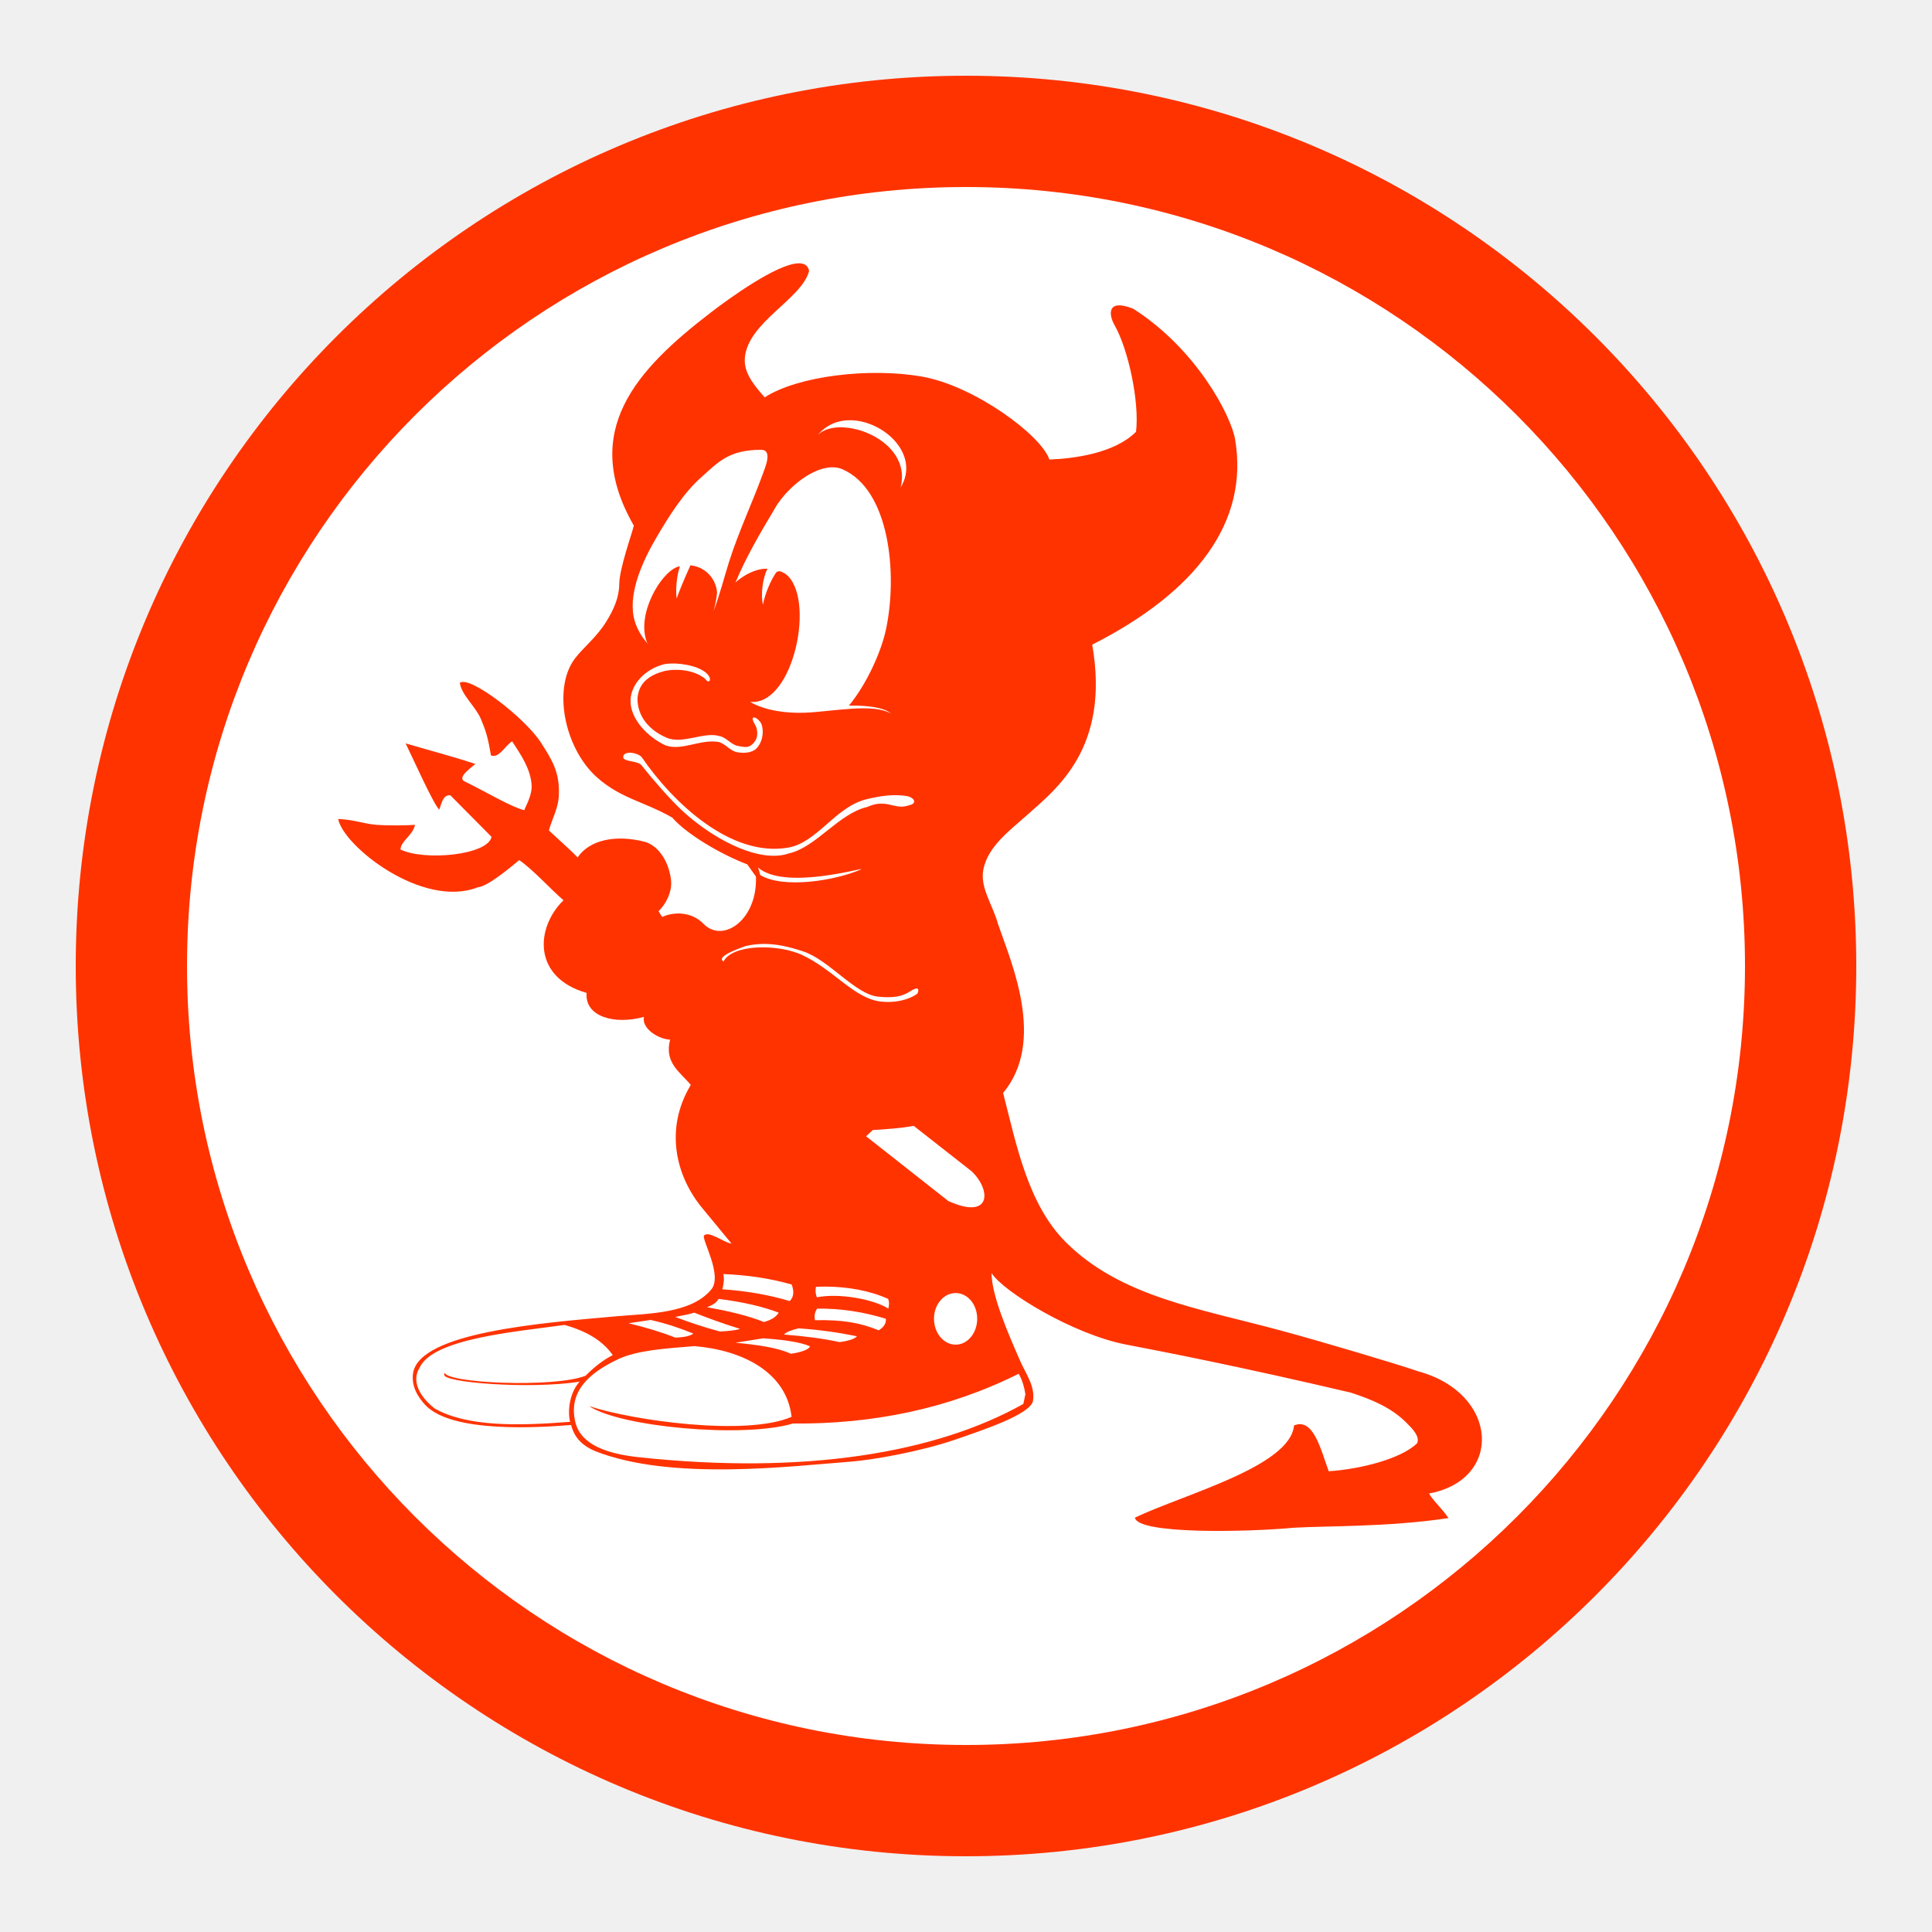
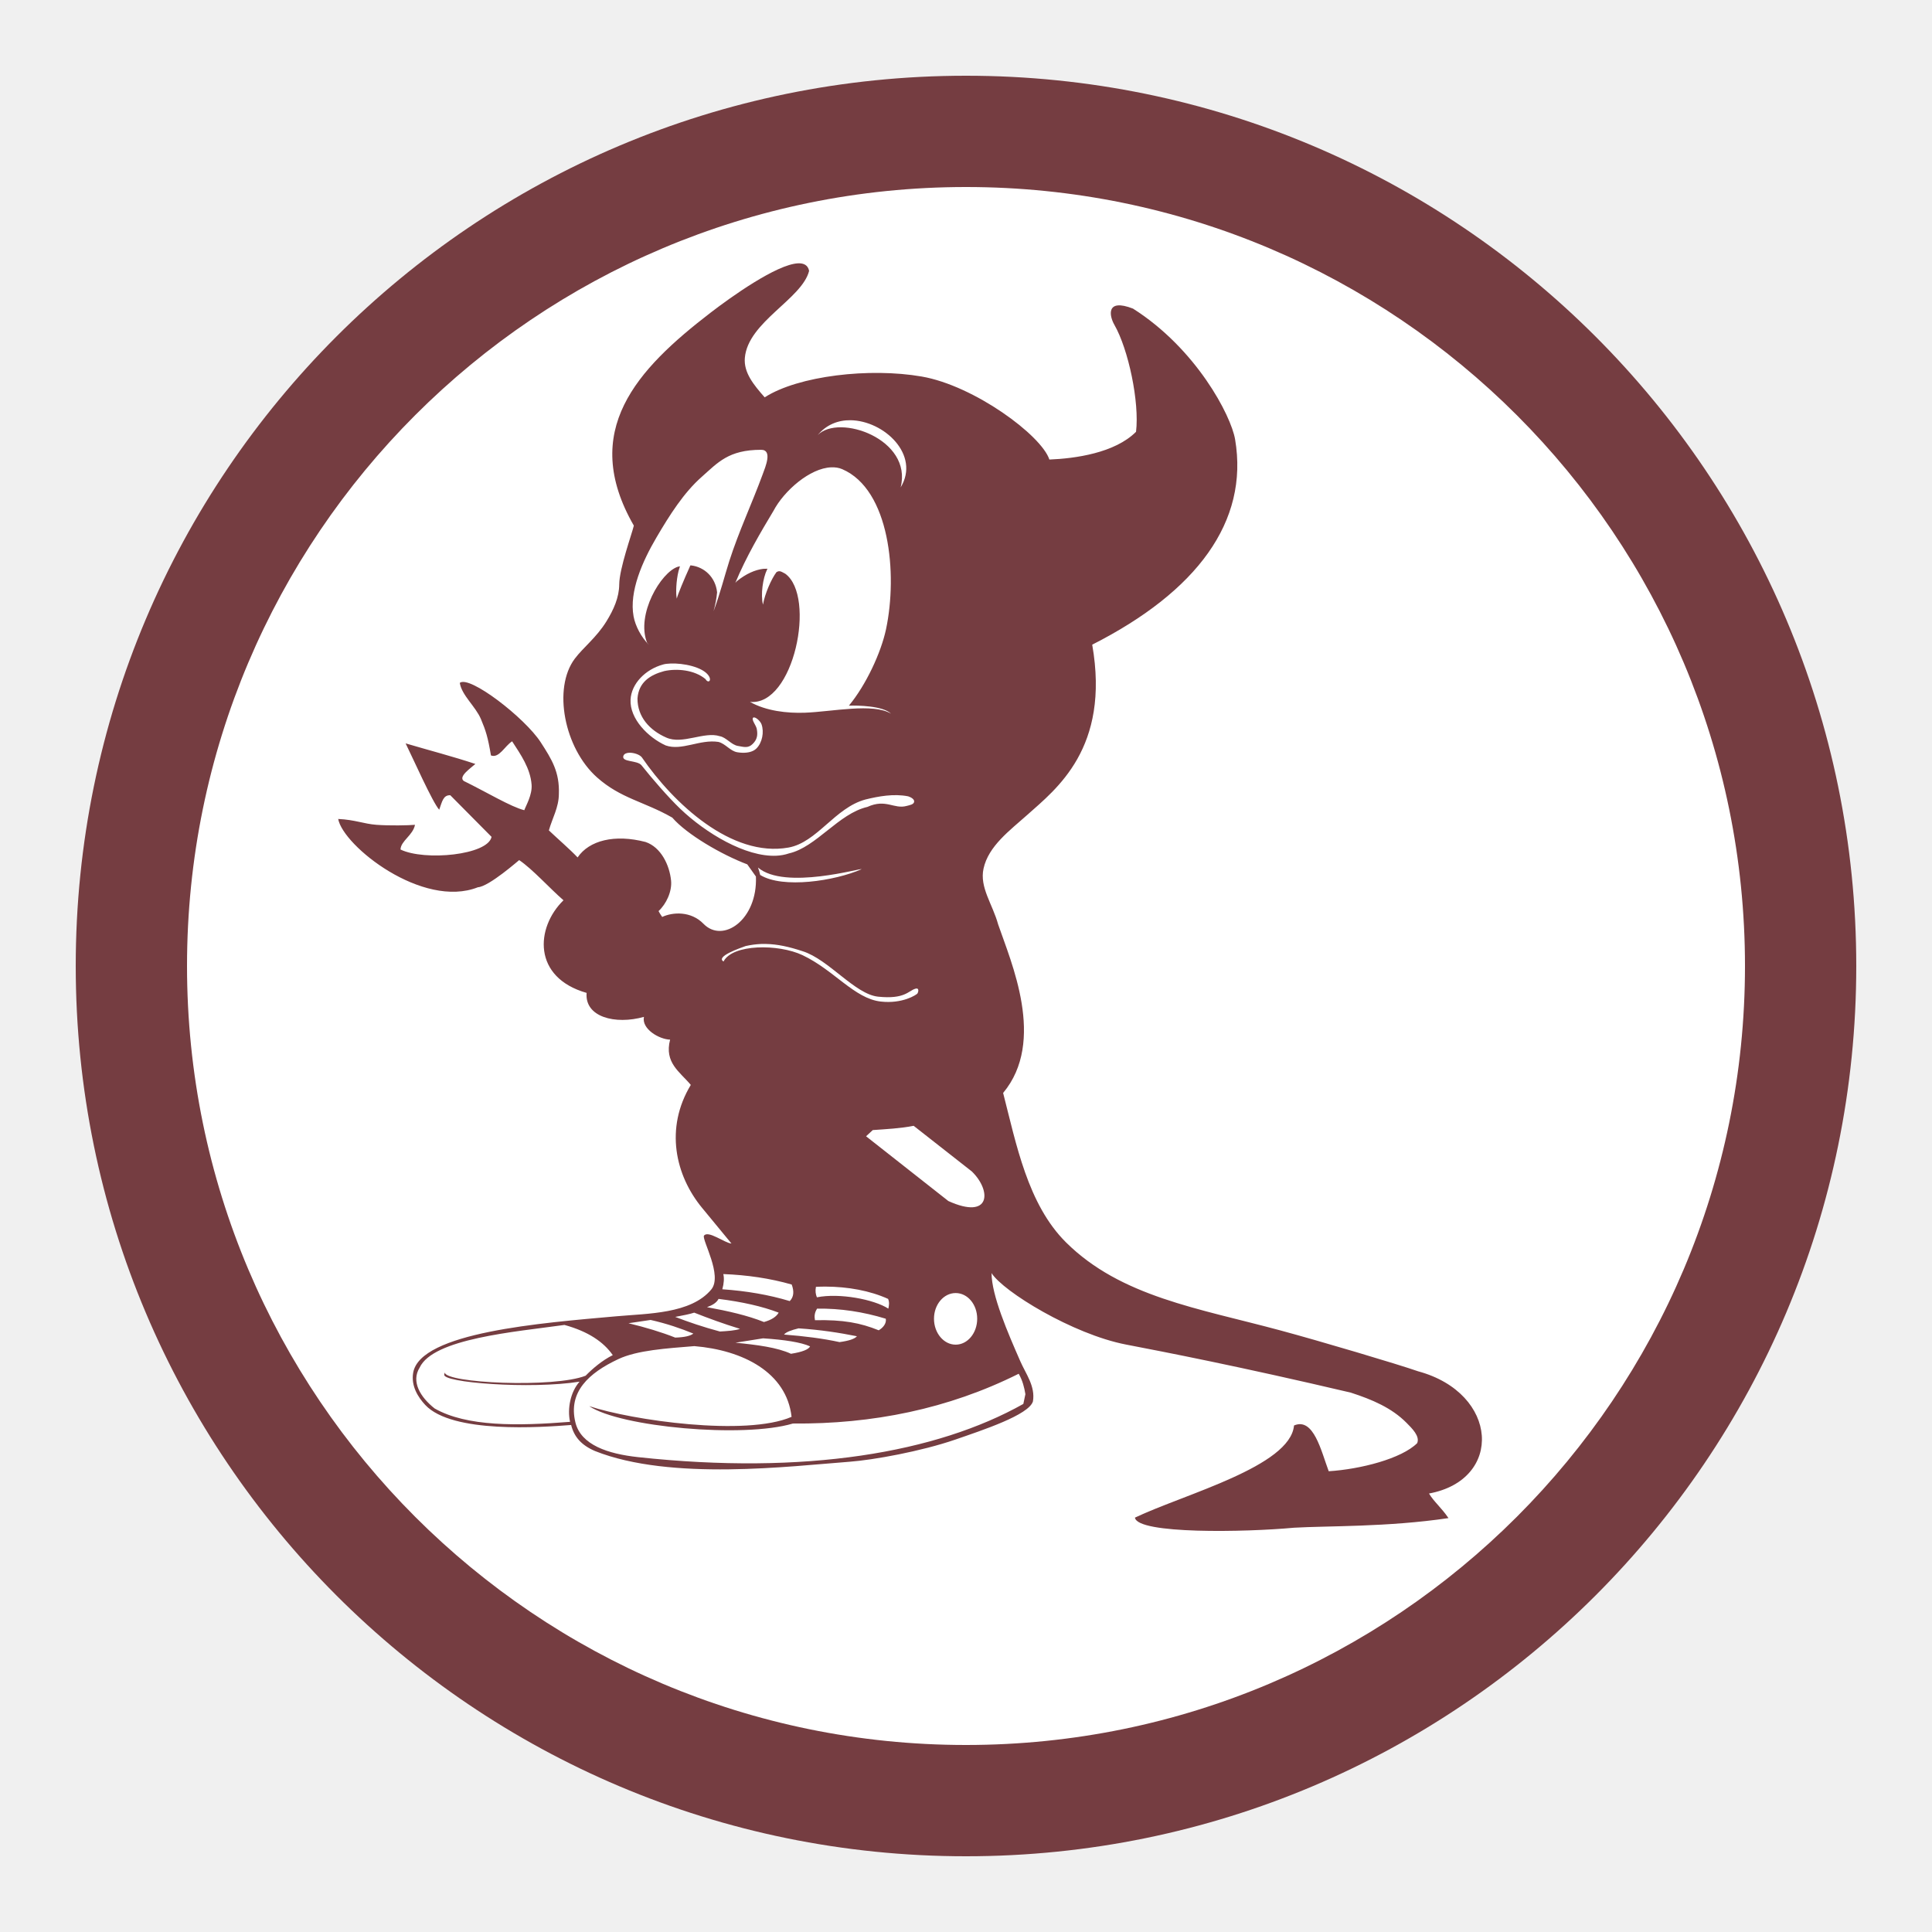
<svg xmlns="http://www.w3.org/2000/svg" id="bsd-generic" version="1.1" viewBox="0 0 128 128" height="128px" width="128px">
  <defs id="defs834" />
  <g id="layer1">
    <g id="g821" transform="matrix(0.2304,0,0,0.2304,62.33742,20.8513)">
-       <path d="m -733.623,72.268 c 0,203.805 -165.216,369.021 -369.021,369.021 -203.805,0 -369.021,-165.216 -369.021,-369.021 0,-203.805 165.216,-369.021 369.021,-369.021 203.805,0 369.021,165.216 369.021,369.021 z" id="path4942" style="fill:#ff3300;fill-opacity:1;fill-rule:nonzero;stroke:none" transform="matrix(0.6937268,0,0,0.6937268,772.1502,137.1431)" />
+       <path d="m -733.623,72.268 c 0,203.805 -165.216,369.021 -369.021,369.021 -203.805,0 -369.021,-165.216 -369.021,-369.021 0,-203.805 165.216,-369.021 369.021,-369.021 203.805,0 369.021,165.216 369.021,369.021 z" id="path4942" style="fill:#753d41;fill-opacity:1;fill-rule:nonzero;stroke:none" transform="matrix(0.6937268,0,0,0.6937268,772.1502,137.1431)" />
      <path d="m 7.216,-36.723 c -123.712,0 -224,100.288 -224,224 0,123.712 100.288,224 224,224 123.712,0 224,-100.288 224,-224 0,-123.712 -100.288,-224 -224,-224 z m -48.335,21.945 c 1.714,-0.085 2.906,0.539 3.22,2.17 -2.045,8.111 -17.602,14.686 -18.48,25.025 -0.357,4.224 2.522,7.723 5.705,11.34 9.692,-6.22 30.191,-8.579 45.15,-5.985 15.058,2.604 34.419,16.878 36.715,23.87 7.378,-0.289 18.825,-1.864 24.92,-7.98 1.014,-8.535 -2.19,-23.706 -6.23,-30.765 -1.496,-2.604 -2.458,-7.692 5.355,-4.655 18.161,11.516 28.198,30.72 29.365,37.625 3.992,23.602 -10.98,43.733 -41.09,59.01 5.206,29.803 -10.408,41.547 -18.655,48.93 -5.006,4.475 -11.192,8.969 -12.6,15.47 -1.176,5.401 2.599,10.195 4.2,16.03 3.676,10.752 13.876,33.574 1.435,48.475 3.76,14.612 7.062,32.033 18.095,42.98 15.768,15.634 38.053,18.939 61.635,25.305 11.41,3.076 33.774,9.715 39.62,11.76 23.196,6.296 24.547,31.186 3.115,35.14 1.409,2.365 3.535,4.032 5.6,7.07 -17.506,2.606 -34.867,2.205 -44.415,2.765 -13.964,1.304 -45.071,1.898 -45.745,-2.905 14.323,-6.8 44.675,-14.718 45.745,-26.495 5.652,-2.421 7.805,7.373 9.975,13.16 9.113,-0.577 20.951,-3.607 25.445,-8.085 0.831,-2.015 -1.521,-4.264 -3.045,-5.81 -4.281,-4.34 -9.932,-6.729 -16.065,-8.715 -32.474,-7.63 -53.292,-11.636 -64.645,-13.825 -15.298,-2.962 -35.351,-15.27 -38.64,-20.545 0,6.365 4.643,17.091 8.26,25.34 1.621,3.693 4.363,7.21 3.64,11.55 -1.158,3.904 -14.509,8.279 -22.33,10.99 -9.799,3.376 -23.529,5.858 -30.415,6.37 -16.734,1.243 -51.378,5.6 -73.185,-3.08 -4.031,-1.727 -6.03,-4.174 -6.86,-7.49 -8.594,0.664 -34.23,2.521 -41.965,-5.775 -2.025,-2.17 -4.121,-5.421 -3.465,-9.24 1.996,-11.641 37.007,-14.339 58.38,-16.24 9.105,-0.821 21.481,-0.679 27.335,-7.7 3.337,-4.003 -2.679,-14.205 -2.1,-15.47 1.177,-1.678 6.02,2.144 7.91,2.24 -2.797,-3.385 -5.433,-6.621 -8.365,-10.15 -7.812,-9.404 -10.848,-23.013 -3.325,-35.455 -3.125,-3.752 -7.686,-6.365 -5.95,-13.02 -3.154,-0.086 -8.248,-3.071 -7.525,-6.545 -8.246,2.317 -17.064,0.059 -16.485,-6.895 -15.586,-4.437 -14.713,-18.765 -6.65,-26.635 -3.954,-3.424 -8.882,-8.946 -12.74,-11.55 -0.029,-0.029 -8.672,7.623 -11.865,7.805 -15.895,6.288 -38.772,-11.881 -40.18,-19.635 4.88,0.231 7.306,1.4 10.99,1.68 3.704,0.28 9.262,0.174 11.095,0 -0.579,3.039 -4.078,4.607 -4.165,7.105 6.925,3.356 25.148,1.607 26.18,-3.64 -3.52,-3.519 -8.489,-8.594 -11.865,-11.97 -2.016,-0.058 -2.317,1.706 -3.185,4.165 -1.881,-2.025 -7.596,-14.899 -9.66,-19.075 6.694,1.977 13.69,3.794 20.055,5.915 -1.283,1.178 -5.013,3.636 -3.325,4.9 6.51,3.183 13.537,7.445 17.395,8.4 0.492,-1.37 2.312,-4.401 2.1,-7.315 -0.347,-4.735 -3.131,-8.685 -5.6,-12.495 -2.122,1.35 -3.746,4.958 -6.09,4.06 -0.868,-5.208 -1.472,-7.112 -2.87,-10.43 -1.562,-3.704 -5.511,-6.813 -6.09,-10.43 2.778,-2.277 18.713,10.029 23.275,17.08 3.183,4.918 5.456,8.564 5.215,14.91 -0.019,3.819 -1.905,6.957 -2.87,10.43 2.749,2.604 5.955,5.349 8.26,7.77 3.327,-4.918 10.695,-6.741 19.53,-4.445 4.475,1.506 6.916,6.692 7.35,11.13 0.299,3.135 -1.406,6.717 -3.605,8.75 0.347,0.588 0.616,1.111 1.05,1.68 2.961,-1.399 8.264,-1.776 11.9,1.995 5.594,5.709 15.561,-1.192 15.05,-13.615 -0.82,-1.156 -1.665,-2.344 -2.485,-3.5 -7.407,-2.798 -17.403,-8.618 -21.56,-13.44 -8.111,-4.648 -14.817,-5.48 -21.665,-11.585 -9.404,-8.381 -12.764,-25.609 -6.37,-34.125 2.353,-3.144 6.22,-6.074 9.065,-10.675 2.093,-3.386 3.681,-6.904 3.71,-10.675 0.029,-4.572 3.67,-14.629 4.2,-16.905 -15.673,-27.247 0.866,-44.941 22.085,-61.25 5.93,-4.559 18.975,-13.87 25.095,-14.175 z m 15.12,45.115 c -3.509,-0.044 -6.939,1.254 -9.415,4.27 6.029,-6.234 27.369,1.136 23.835,15.05 5.705,-9.344 -4.764,-19.2 -14.42,-19.32 z m -25.69,8.505 c -9.375,0 -12.418,3.648 -17.115,7.805 -5.131,4.533 -9.185,10.923 -12.985,17.395 -3.993,6.8 -7.911,15.531 -6.58,22.715 0.512,2.756 2.16,5.919 4.445,8.225 -0.199,-0.241 -0.398,-0.468 -0.595,-0.735 -3.154,-8.084 3.971,-20.154 8.855,-21.77 l 0.63,-0.14 -0.42,1.4 c -0.675,2.778 -0.828,6.357 -0.49,7.91 0.125,-0.84 2.193,-5.787 3.64,-8.96 l 0.245,-0.595 h 0.28 c 3.761,0.463 6.967,3.385 7.42,7.735 -0.166,1.863 -0.537,3.686 -1.015,5.425 1.843,-4.897 3.205,-10.28 4.515,-14.385 2.72,-8.507 6.581,-16.712 9.59,-24.92 0.8,-2.189 2.917,-7.105 -0.42,-7.105 z m 20.125,5.04 c -6.085,0.235 -13.514,6.695 -16.59,12.53 -3.585,5.97 -7.876,13.23 -10.955,20.685 0.152,-0.162 0.293,-0.335 0.455,-0.49 2.633,-2.132 5.216,-3.246 7.56,-3.535 l 1.225,-0.035 -0.105,0.21 c -1.225,2.479 -1.904,7.231 -1.19,10.115 0.54,-3.125 2.39,-7.357 3.885,-9.345 0.921,-0.551 1.356,-0.147 2.52,0.455 8.95,6.502 2.472,38.163 -10.15,36.855 4.615,2.615 10.654,3.304 15.82,3.115 7.812,-0.289 19.614,-2.855 24.745,0.28 -2.325,-2.285 -9.699,-2.397 -12.11,-2.31 4.919,-5.932 9.238,-15.229 10.675,-21.98 3.376,-15.963 1.057,-40.143 -12.6,-46.025 -0.996,-0.43 -2.058,-0.568 -3.185,-0.525 z m -46.2,56.42 c -0.839,0.037 -1.569,0.106 -2.135,0.28 -5.121,1.418 -9.123,5.543 -9.345,10.115 -0.26,5.517 5.08,10.885 10.115,13.16 4.62,1.621 9.86,-1.845 15.155,-1.015 2.045,0.511 3.415,2.667 5.46,2.975 0.463,0.08 0.943,0.13 1.435,0.14 1.476,0.038 3.032,-0.24 4.025,-1.225 1.678,-1.659 2.271,-4.737 1.47,-6.965 -0.338,-0.954 -1.875,-2.324 -2.415,-1.89 -0.559,0.58 0.848,2.159 1.05,3.22 0.338,1.785 0.112,3.077 -1.19,4.34 -1.292,1.264 -2.46,0.869 -4.235,0.56 -1.9,-0.318 -3.363,-2.482 -5.215,-2.8 -4.485,-1.447 -10.732,2.497 -15.4,0.385 -4.803,-2.103 -8.289,-5.978 -8.26,-11.235 0.328,-4.658 3.62,-6.785 7.7,-7.875 3.588,-0.791 8.653,-0.381 11.865,2.31 0.752,1.321 1.897,0.47 0.875,-1.015 -1.716,-2.5 -7.317,-3.625 -10.955,-3.465 z m -11.9,25.655 c -0.808,0.037 -1.464,0.339 -1.645,0.91 -0.579,1.87 4,1.171 5.215,2.695 3.038,3.819 7.658,9.168 11.13,12.495 7.272,6.963 18.787,13.926 27.65,13.51 1.264,-0.058 2.477,-0.278 3.605,-0.665 7.861,-1.775 14.29,-11.47 22.575,-13.37 5.324,-2.431 7.644,0.723 11.27,-0.28 0.801,-0.221 2.093,-0.395 2.17,-1.225 0.088,-0.762 -0.992,-1.299 -1.715,-1.54 -4.138,-0.82 -8.514,-0.016 -12.285,0.91 -8.796,2.363 -13.909,12.359 -22.155,13.825 -16.348,2.922 -33.054,-12.684 -42.14,-25.935 -0.597,-0.802 -2.329,-1.392 -3.675,-1.33 z m 37.065,33.005 c 0.258,0.668 0.463,1.359 0.63,2.135 6.496,4.03 21.535,1.702 29.12,-1.645 0.322,-0.522 -22.081,6.119 -29.75,-0.49 z m 0.91,21.98 c -1.455,0.059 -2.937,0.258 -4.445,0.595 -1.527,0.546 -8.775,3.032 -6.37,4.445 2.551,-5.032 15.757,-5.109 22.715,-1.82 9.047,4.28 14.918,12.475 22.47,13.335 6.279,0.723 10.272,-1.944 10.57,-2.31 0.183,-0.232 0.7,-1.77 -0.63,-1.365 -2.007,0.618 -3.036,3.065 -10.675,2.275 -6.655,-0.695 -14.19,-10.682 -21.665,-13.055 -4.003,-1.326 -7.298,-2.035 -10.535,-2.1 -0.485,-0.011 -0.95,-0.019 -1.435,0 z m 43.855,52.29 c -3.743,0.742 -7.864,0.955 -11.76,1.225 l -1.925,1.785 23.66,18.62 c 12.238,5.536 12.465,-2.959 6.755,-8.505 z m -54.74,42.63 c 0.289,1.158 0.193,2.642 -0.28,4.375 6.935,0.474 13.41,1.591 19.39,3.395 1.177,-1.196 1.293,-2.802 0.56,-4.76 -6.25,-1.792 -12.841,-2.742 -19.67,-3.01 z m 29.4,3.605 c -0.916,0 -1.849,0.028 -2.765,0.071 -0.232,1.213 -0.067,2.172 0.28,3.01 6.462,-1.302 16.398,0.584 20.545,3.255 0.203,-0.936 0.345,-1.864 -0.07,-2.8 -5.249,-2.378 -11.574,-3.51 -17.99,-3.535 z m 37.415,1.855 c -3.433,0 -6.23,3.286 -6.23,7.385 0,4.099 2.795,7.455 6.23,7.455 3.443,0 6.195,-3.356 6.195,-7.455 0,-4.099 -2.752,-7.385 -6.195,-7.385 z m -68.18,1.68 c -0.569,1.119 -1.801,1.84 -3.325,2.38 6.038,1.101 11.702,2.387 16.38,4.27 2.189,-0.6 3.57,-1.528 4.235,-2.695 -4.707,-1.804 -10.49,-3.106 -17.29,-3.955 z m 28.35,2.8 c -0.752,1.109 -0.842,2.217 -0.63,3.325 8.188,-0.154 13.035,0.764 18.34,2.905 1.234,-0.723 2.281,-1.982 2.03,-3.325 -6.491,-1.995 -13.066,-2.992 -19.74,-2.905 z m -35.35,1.155 c -1.215,0.413 -3.261,0.809 -5.46,1.225 3.839,1.477 8.032,2.908 12.845,4.2 2.074,-0.125 4.483,-0.259 5.775,-0.77 -4.716,-1.436 -9.022,-3.023 -13.16,-4.655 z m -12.53,2.1 -6.37,0.945 c 4.928,1.194 9.466,2.55 13.44,4.13 2.739,-0.086 4.376,-0.5 5.215,-1.155 -3.598,-1.475 -7.53,-2.84 -12.285,-3.92 z m -24.78,1.435 c -14.207,1.989 -37.773,3.896 -41.65,12.285 -2.498,4.003 0.206,8.484 4.305,11.725 9.24,5.286 23.919,5.047 38.955,3.85 -0.829,-3.759 0.098,-8.57 2.73,-11.55 -13.985,2.248 -39.917,0.283 -38.885,-2.1 0.018,-0.047 0.085,-0.41 0.105,-0.595 -0.077,3.135 31.522,4.558 40.53,0.98 1.852,-1.901 4.738,-4.408 7.805,-5.915 -2.652,-3.8 -7.047,-6.797 -13.895,-8.68 z m 67.305,0.98 c -2.093,0.521 -3.615,1.071 -4.165,1.785 5.854,0.454 11.244,1.138 15.96,2.17 2.729,-0.364 4.369,-0.936 5.005,-1.68 -5.035,-1.011 -10.396,-1.852 -16.8,-2.275 z m -10.185,2.87 c -2.527,0.413 -5.215,0.845 -7.945,1.26 6.163,0.607 12.034,1.353 15.96,3.185 3.26,-0.512 5.08,-1.247 5.495,-2.135 -2.604,-1.175 -7.289,-1.895 -13.51,-2.31 z m -19.775,2.24 c -7.947,0.655 -16.397,1.162 -21.875,3.745 -8.487,3.983 -14.471,9.442 -12.32,18.2 1.591,6.51 9.396,9.039 17.99,9.975 48.138,5.208 85.85,-1.264 110.81,-15.295 l 0.595,-2.8 c -0.328,-1.977 -0.797,-3.905 -1.925,-5.88 -20.293,10.146 -42.105,14.508 -64.925,14.315 -14.323,4.263 -49.669,1.005 -58.59,-5.005 12.162,4.06 45.078,8.79 58.205,3.08 -1.448,-12.781 -13.97,-19.169 -27.965,-20.335 z" id="path8303" style="fill:#ffffff;fill-opacity:1;fill-rule:nonzero;stroke:none" />
    </g>
  </g>
</svg>
